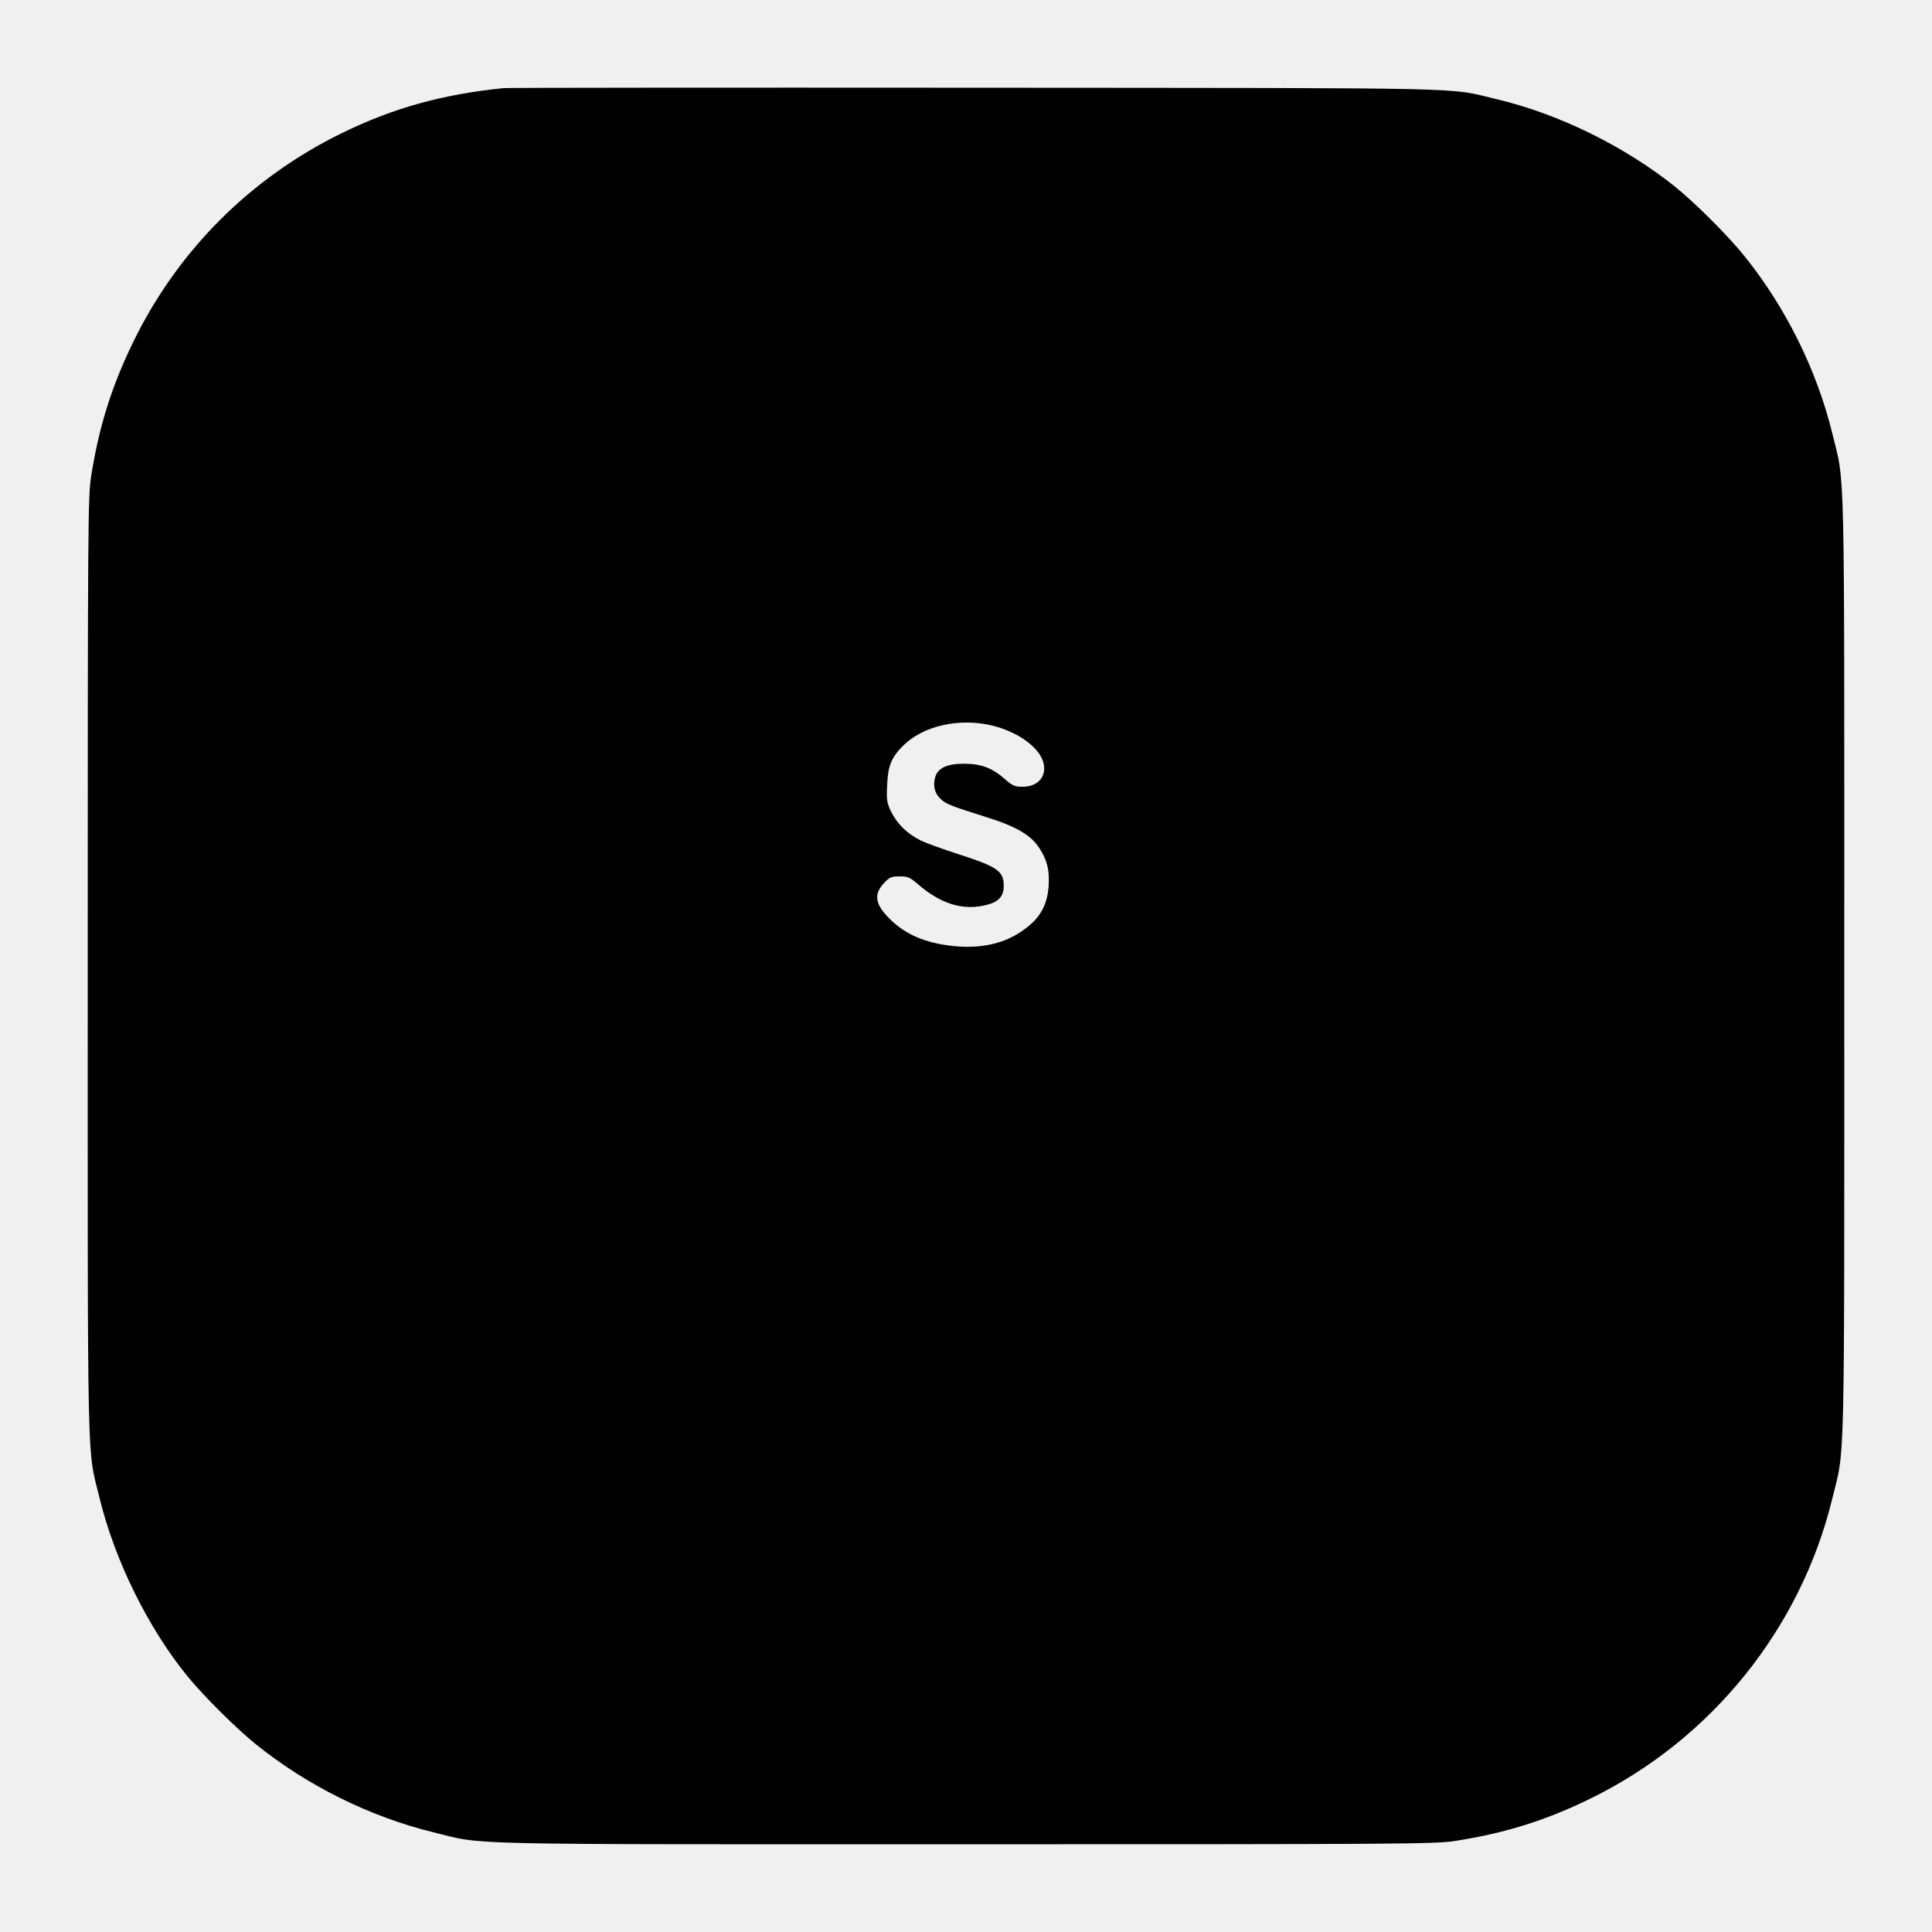
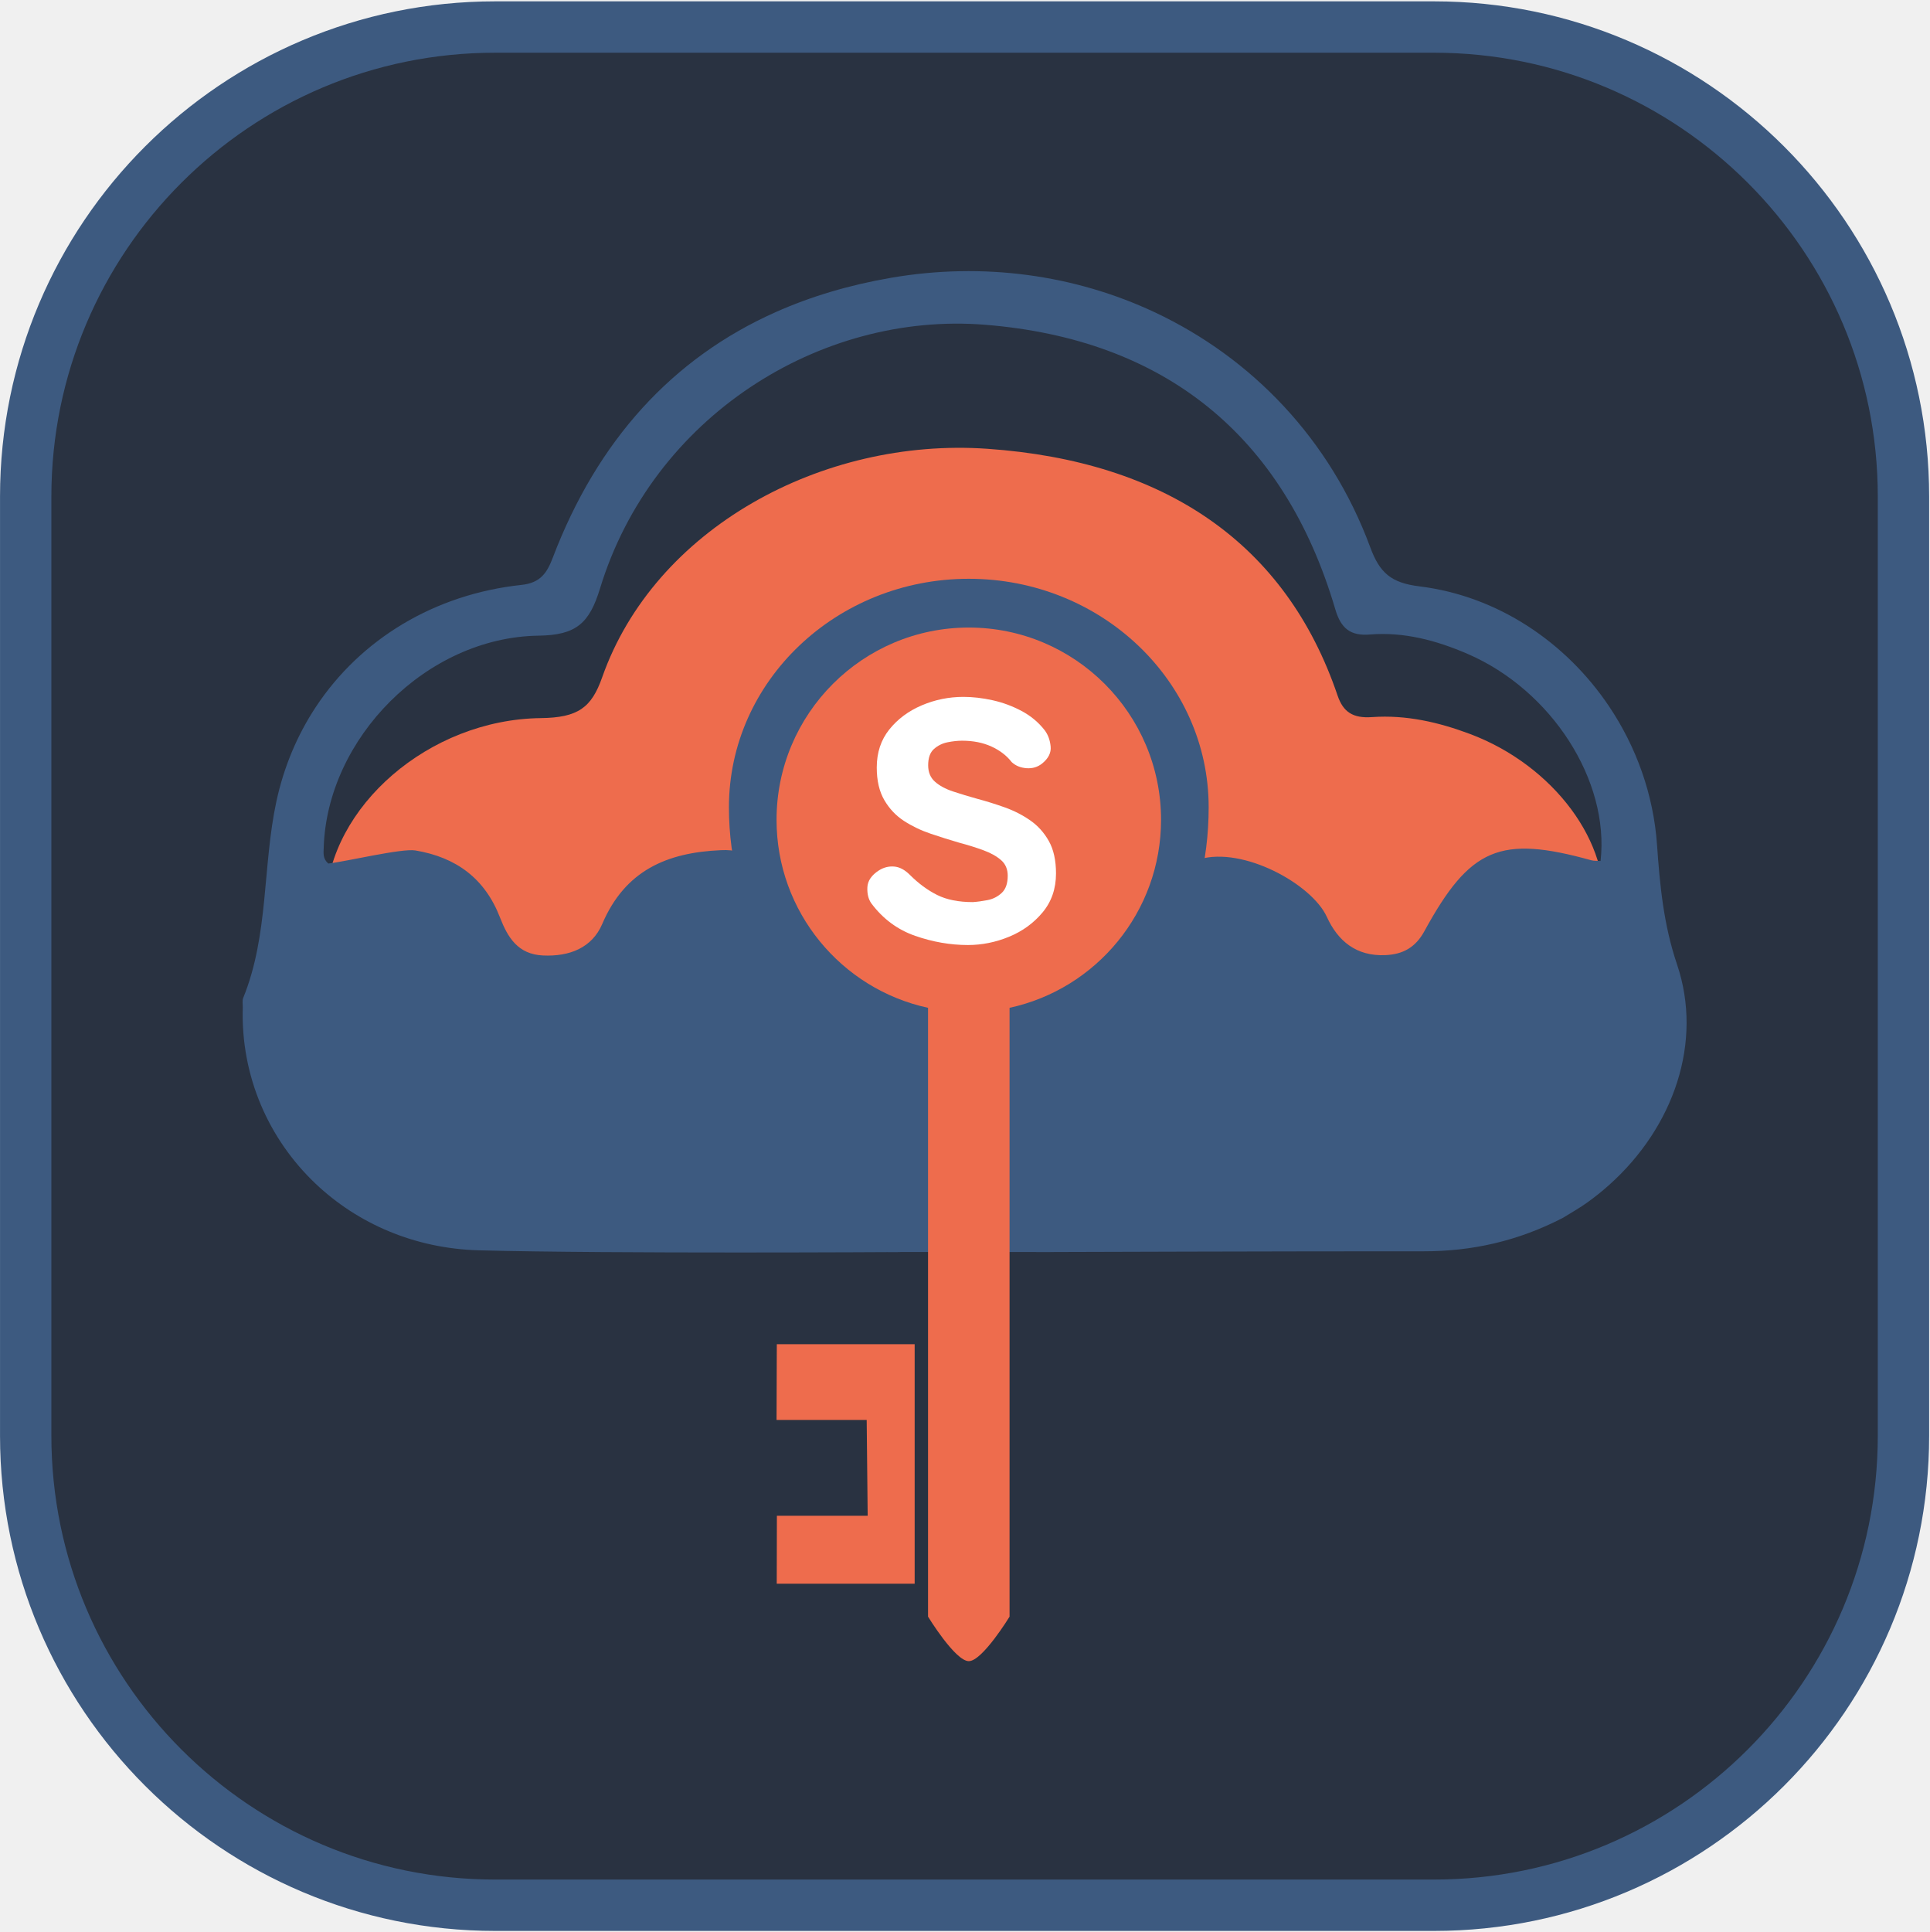
- <svg xmlns="http://www.w3.org/2000/svg" version="1.0" width="1024pt" height="1024pt" viewBox="0 0 1024 1024" preserveAspectRatio="xMidYMid meet">
-   <g transform="translate(0,1024) scale(0.1,-0.1)" fill="#000000" stroke="none">
-     <path d="M2670 9773 c-325 -33 -584 -105 -855 -237 -488 -238 -874 -625 -1110 -1111 -114 -234 -181 -449 -222 -710 -17 -103 -18 -275 -18 -2595 0 -2754 -5 -2543 64 -2825 81 -329 257 -685 465 -940 84 -103 258 -276 361 -359 271 -219 605 -385 940 -467 282 -69 71 -64 2825 -64 2320 0 2492 1 2595 18 262 41 477 108 710 222 642 312 1117 899 1286 1590 69 282 64 71 64 2825 0 2754 5 2543 -64 2825 -82 335 -248 669 -467 940 -88 109 -261 281 -369 368 -267 213 -613 383 -941 461 -272 64 -52 59 -2764 61 -1356 1 -2481 0 -2500 -2z m2586 -3378 c136 -32 252 -115 274 -196 20 -73 -28 -129 -110 -129 -41 0 -53 5 -93 40 -67 59 -124 81 -212 82 -95 1 -146 -22 -159 -74 -12 -46 -1 -84 30 -113 29 -27 52 -36 242 -96 158 -49 238 -96 282 -166 41 -64 53 -115 48 -199 -8 -115 -56 -189 -170 -257 -82 -49 -187 -71 -302 -64 -158 11 -271 54 -358 135 -89 83 -101 138 -44 200 31 33 40 37 84 37 44 0 55 -5 98 -42 115 -100 230 -138 347 -113 77 16 107 45 107 106 0 76 -34 100 -232 164 -90 29 -185 63 -211 77 -69 34 -122 87 -153 149 -23 48 -26 62 -22 141 4 103 22 148 84 210 106 106 296 149 470 108z" />
+ <svg xmlns="http://www.w3.org/2000/svg" width="100%" height="100%" viewBox="0 0 4342 4346" version="1.1" xml:space="preserve" style="fill-rule:evenodd;clip-rule:evenodd;stroke-linecap:round;stroke-linejoin:round;stroke-miterlimit:1.5;">
+   <g id="icon">
+     <path d="M4282.82,1117.06l0,2112.5c0,582.96 -473.29,1056.25 -1056.25,1056.25l-2112.5,-0c-582.96,-0 -1056.25,-473.29 -1056.25,-1056.25l0,-2112.5c0,-582.961 473.29,-1056.25 1056.25,-1056.25l2112.5,-0c582.96,-0 1056.25,473.289 1056.25,1056.25Z" style="fill:#293241;stroke:#3d5a80;stroke-width:115.53px;" />
+     <g id="logo">
+       <path d="M2703.09,2051.17c-99.251,25.413 -947.823,133.337 -1013.07,10.049c-13.159,-24.864 -30.587,-29.069 -62.944,-27.861c-121.825,4.548 -215.825,39.65 -267.1,143.782c-22.907,46.519 -73.702,63.779 -133.21,61.419c-56.683,-2.248 -79.525,-35.297 -96.881,-74.124c-33.991,-76.048 -98.659,-117.257 -190.321,-130.536c-30.823,-4.465 -155.393,21.599 -195.957,25.507c-12.621,-9.472 -10.701,-20.077 -10.345,-30.52c7.279,-213.515 231.291,-410.511 483.657,-413.534c84.004,-1.007 114.004,-23.712 137.985,-91.771c117.843,-334.453 494.398,-539.993 866.613,-514.05c401.489,27.983 672.216,213.914 787.953,554.78c12.575,37.036 34.083,51.868 77.701,48.8c77.052,-5.42 149.808,11.573 219.751,37.725c189.017,70.673 319.696,246.825 299.328,403.526c-7.002,-0.408 -14.392,0.222 -21.067,-1.381c-204.931,-49.208 -272.624,-24.724 -375.438,138.326c-19.734,31.295 -47.813,45.128 -88.011,46.583c-65.16,2.356 -106.495,-27.337 -131.482,-74.67c-33.604,-63.657 -187.907,-137.464 -287.158,-112.05Z" style="fill:#ee6c4d;" />
+       <path d="M710.51,2663.11c-105.893,-100.236 -168.835,-241.805 -164.279,-396.422c0.215,-7.302 -1.618,-15.441 0.962,-21.783c57.679,-141.82 43.34,-295.846 74.54,-441.423c16.825,-78.505 47.266,-150.163 88.777,-213.028c101.02,-152.992 267.6,-253.913 463.034,-274.735c43.298,-4.612 57.616,-28.124 70.278,-61.363c100.389,-263.541 269.004,-448.627 501.126,-552.11c79.168,-35.294 165.724,-61.095 259.479,-77.28c208.752,-36.035 414.834,-6.385 593.281,77.28c218.48,102.435 395.535,285.838 485.343,528.789c21.264,57.525 46.534,80.077 110.764,87.983c175.841,21.644 329.349,125.276 426.498,269.759c61.248,91.089 100.095,198.414 108.016,311.668c6.351,90.802 14.693,179.42 45.011,269.013c59,174.348 -7.078,366.021 -153.027,496.347c-15.537,13.874 -31.98,27.053 -49.274,39.442c-15.803,11.322 -32.766,21.023 -54.005,34.024c-101.859,52.791 -205.266,75.638 -314.279,75.51c-263.028,-0.308 -871.206,1.69 -871.206,1.69c-0,-0 -0.413,-352.271 -3.562,-486.146c-1.163,-49.475 16.902,-73.114 61.84,-91.937c178.635,-74.824 209.096,-276.039 308.347,-305.376c99.251,-29.338 253.554,55.866 287.158,129.351c24.988,54.64 66.323,88.918 131.482,86.198c40.198,-1.679 68.277,-17.648 88.011,-53.775c102.815,-188.224 170.508,-216.489 375.439,-159.683c6.675,1.85 14.064,1.123 21.066,1.594c20.369,-180.896 -110.311,-384.244 -299.328,-465.829c-69.943,-30.19 -142.699,-49.807 -219.751,-43.55c-43.617,3.542 -65.125,-13.579 -77.7,-56.334c-115.737,-393.495 -386.465,-608.132 -787.953,-640.436c-372.215,-29.949 -748.77,207.325 -866.614,593.417c-23.981,78.567 -53.98,104.778 -137.985,105.94c-252.366,3.49 -476.377,230.901 -483.657,477.383c-0.355,12.055 -2.276,24.298 10.346,35.232c40.564,-4.511 165.133,-34.6 195.956,-29.445c91.662,15.329 156.33,62.901 190.322,150.69c17.355,44.822 40.197,82.974 96.881,85.569c59.508,2.724 110.303,-17.201 133.209,-70.902c51.275,-120.21 145.275,-160.732 267.1,-165.982c32.357,-1.394 49.785,3.459 62.945,32.163c65.25,142.323 158.445,256.349 313.822,306.913c27.882,9.074 32.987,32.611 32.941,58.721c-0.268,148.56 -6.377,506.224 -6.377,506.224c0,-0 -650.787,3.972 -947.699,-3.897c-144.895,-3.84 -273.081,-60.298 -367.278,-149.464Z" style="fill:#3d5a80;" />
+       <path d="M2058,3023.78l-0,538.786l-310.334,-0l0.354,-152.886l204.258,0l-2.221,-215.514l-202.818,-0l0.607,-170.386l310.154,0Z" style="fill:#ee6c4d;fill-rule:nonzero;" />
+       <path d="M2010.5,2322.13c-242.992,-50.025 -370.395,-260.047 -370.395,-506.288c-0,-283.619 241.834,-513.881 539.706,-513.881c297.871,0 539.706,230.262 539.706,513.881c-0,246.241 -117.922,456.263 -360.913,506.288l12.885,494.187l-374.388,-0l13.399,-494.187Z" style="fill:#3d5a80;" />
+       <path d="M2088.1,2267.05c-194.755,-42.109 -340.861,-215.532 -340.861,-422.81c-0,-238.742 193.827,-432.569 432.569,-432.569c238.741,-0 432.569,193.827 432.569,432.569c-0,207.278 -146.107,380.701 -340.862,422.81l0,1369.58c0,0 -61.138,100.101 -91.707,100.101c-30.57,0 -91.708,-100.101 -91.708,-100.101l0,-1369.58Z" style="fill:#ee6c4d;" />
+       <clipPath id="_clip1">
+         <path d="M2088.1,2267.05c-194.755,-42.109 -340.861,-215.532 -340.861,-422.81c-0,-238.742 193.827,-432.569 432.569,-432.569c238.741,-0 432.569,193.827 432.569,432.569c-0,207.278 -146.107,380.701 -340.862,422.81l0,1369.58c0,0 -61.138,100.101 -91.707,100.101c-30.57,0 -91.708,-100.101 -91.708,-100.101l0,-1369.58Z" />
+       </clipPath>
+       <g clip-path="url(#_clip1)">
+         <path d="M1960.65,2032.28c-6.705,-9.387 -9.722,-21.456 -9.052,-36.207c0.671,-14.75 9.387,-27.49 26.149,-38.218c10.728,-6.704 22.127,-9.554 34.195,-8.548c12.069,1.005 23.803,7.207 35.201,18.606c19.444,19.444 39.894,34.53 61.35,45.258c21.455,10.728 48.275,16.091 80.458,16.091c10.058,-0.67 21.121,-2.179 33.19,-4.525c12.068,-2.347 22.629,-7.711 31.68,-16.092c9.052,-8.381 13.578,-21.288 13.578,-38.721c-0,-14.751 -5.029,-26.484 -15.086,-35.2c-10.058,-8.717 -23.3,-16.092 -39.727,-22.127c-16.427,-6.034 -34.698,-11.733 -54.812,-17.097c-20.785,-6.034 -42.074,-12.739 -63.864,-20.115c-21.791,-7.375 -41.738,-16.93 -59.841,-28.663c-18.104,-11.734 -32.854,-27.322 -44.253,-46.767c-11.398,-19.444 -17.097,-43.917 -17.097,-73.418c-0,-33.525 9.387,-62.02 28.16,-85.487c18.774,-23.468 43.079,-41.571 72.916,-54.31c29.837,-12.739 61.182,-19.109 94.036,-19.109c20.785,0 42.576,2.514 65.373,7.543c22.796,5.029 44.587,13.075 65.372,24.138c20.785,11.063 38.218,25.646 52.298,43.749c7.376,10.057 11.734,22.126 13.075,36.206c1.341,14.081 -5.029,26.82 -19.109,38.218c-10.057,8.046 -21.791,11.566 -35.201,10.56c-13.409,-1.005 -24.473,-5.531 -33.189,-13.577c-11.398,-14.751 -26.652,-26.484 -45.761,-35.201c-19.109,-8.716 -41.067,-13.074 -65.875,-13.074c-10.058,-0 -20.953,1.173 -32.687,3.52c-11.733,2.347 -21.958,7.375 -30.674,15.086c-8.717,7.711 -13.075,19.947 -13.075,36.709c0,15.421 5.029,27.658 15.086,36.709c10.057,9.052 23.635,16.427 40.732,22.127c17.098,5.699 35.369,11.23 54.813,16.594c20.114,5.364 40.564,11.734 61.349,19.109c20.786,7.375 39.894,17.098 57.327,29.166c17.433,12.069 31.513,27.658 42.241,46.767c10.728,19.109 16.092,43.414 16.092,72.916c-0,34.194 -10.058,63.361 -30.172,87.498c-20.115,24.138 -45.258,42.409 -75.43,54.813c-30.172,12.404 -61.015,18.606 -92.528,18.606c-39.559,-0 -79.117,-6.873 -118.676,-20.618c-39.559,-13.745 -72.413,-38.05 -98.562,-72.915Z" style="fill:#fff;fill-rule:nonzero;" />
+       </g>
+     </g>
  </g>
</svg>
